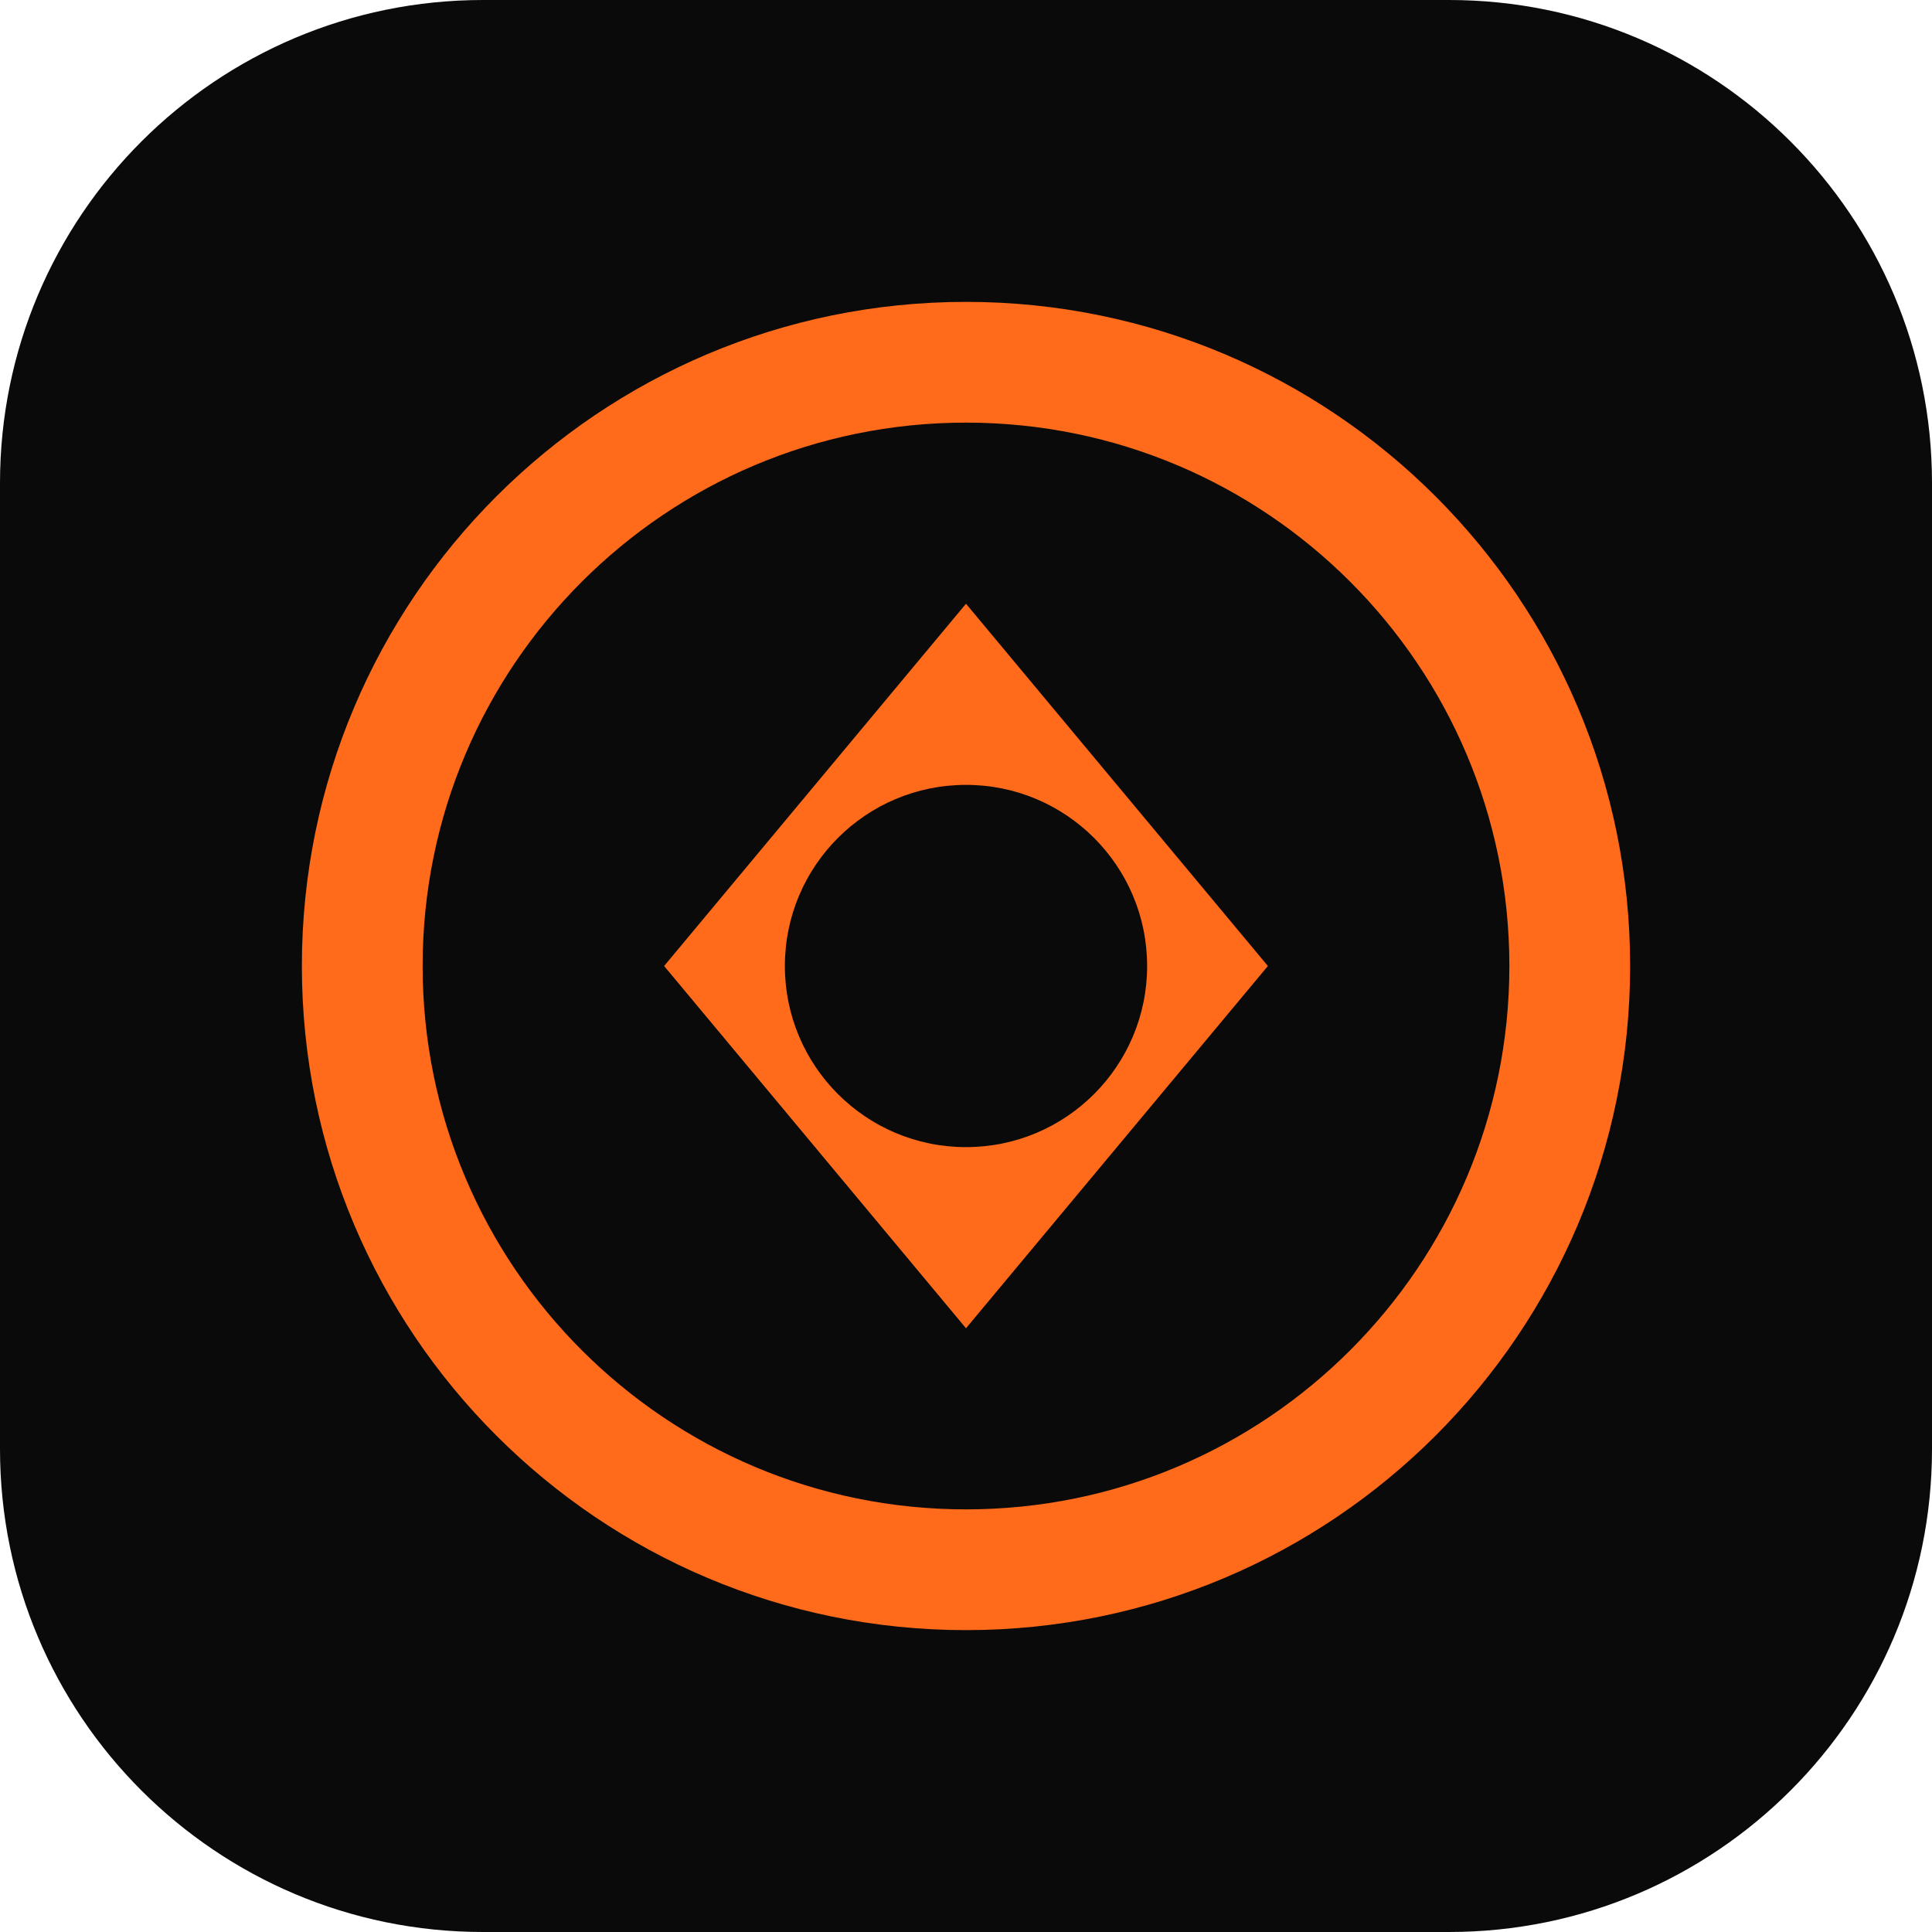
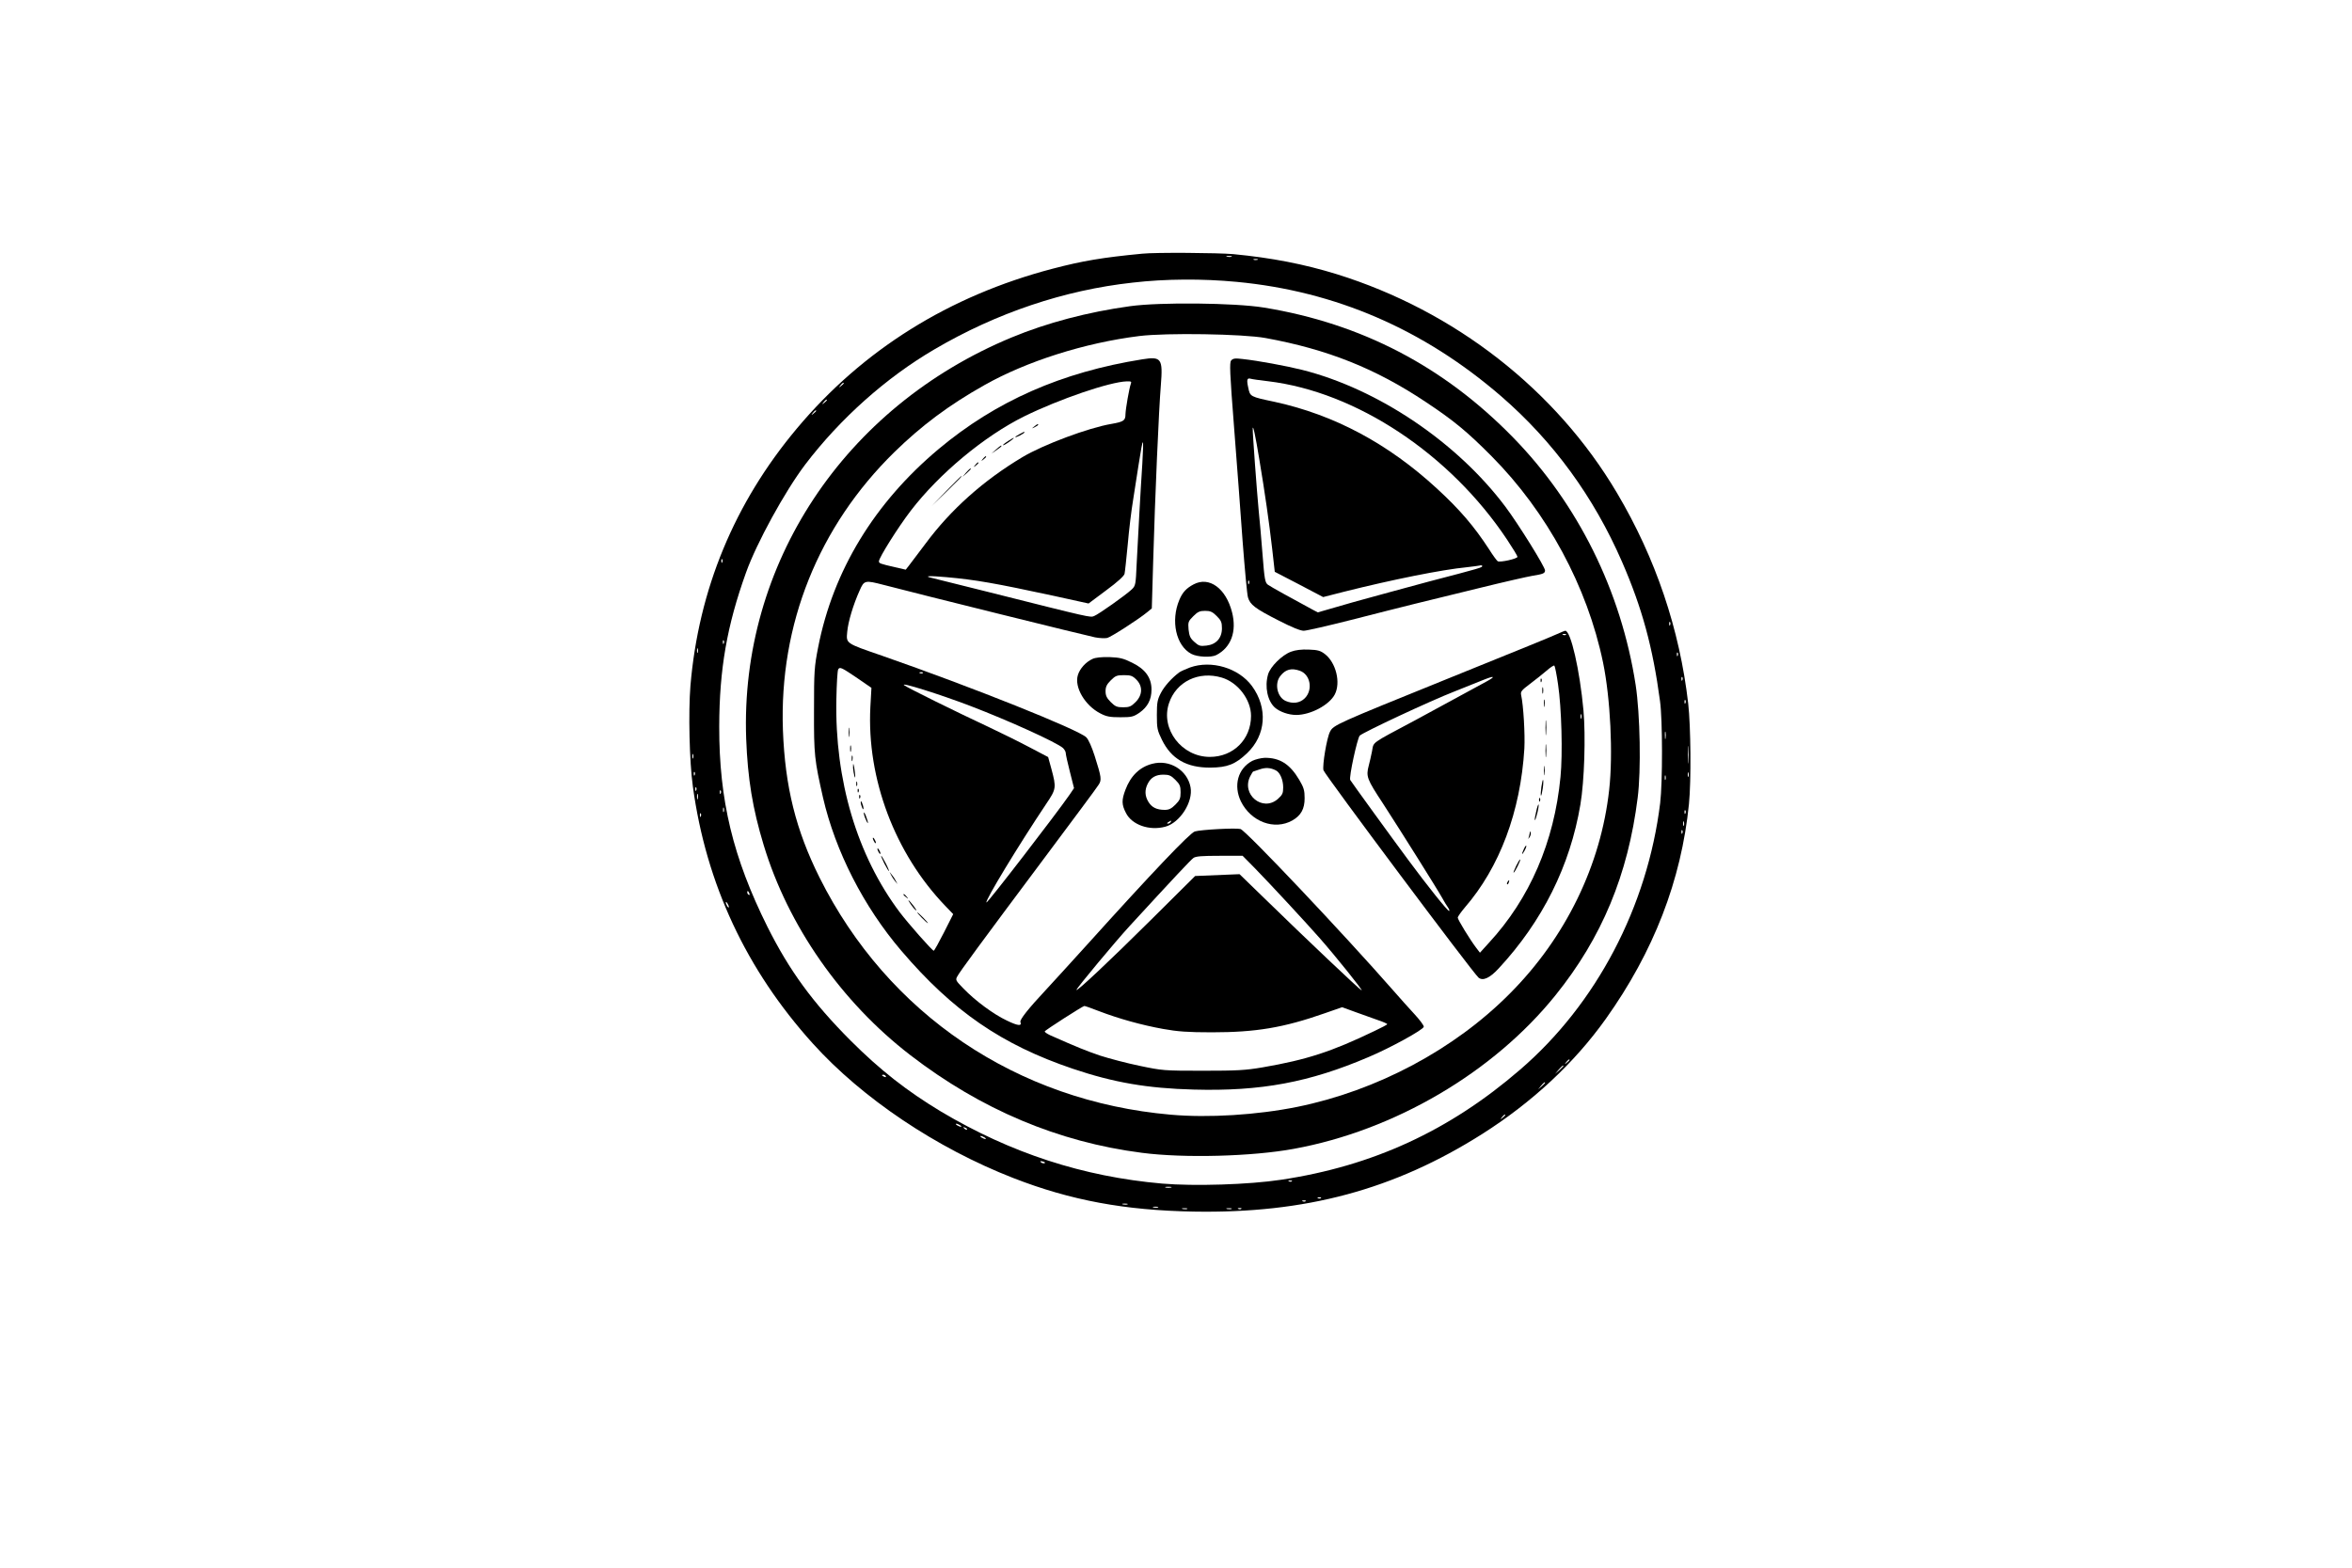
- <svg xmlns="http://www.w3.org/2000/svg" viewBox="0 0 32 32" fill="none">
-   <rect width="32" height="32" rx="8" fill="#0A0A0A" />
-   <circle cx="16" cy="16" r="10" stroke="#FF6B1A" stroke-width="2" />
-   <path d="M11 16 L16 10 L21 16 L16 22 Z" fill="#FF6B1A" />
-   <circle cx="16" cy="16" r="3" fill="#0A0A0A" />
+ <svg xmlns="http://www.w3.org/2000/svg" version="1.0" width="1536pt" height="1024pt" viewBox="0 0 1536 1024" preserveAspectRatio="xMidYMid meet">
+   <g transform="translate(0,1024) scale(0.1,-0.1)" fill="#000000" stroke="none">
+     <path d="M7460 8583 c-261 -25 -390 -47 -585 -98 -676 -177 -1241 -530 -1672 -1045 -407 -486 -641 -1051 -694 -1679 -14 -173 -7 -495 16 -660 87 -636 349 -1196 783 -1677 323 -358 807 -683 1310 -879 375 -146 728 -211 1177 -219 730 -13 1310 143 1885 507 326 207 601 463 807 752 312 438 493 904 543 1404 15 152 12 505 -5 656 -56 485 -212 948 -465 1375 -398 673 -1059 1189 -1830 1429 -214 66 -425 107 -675 131 -100 9 -511 12 -595 3z m583 -20 c-7 -2 -21 -2 -30 0 -10 3 -4 5 12 5 17 0 24 -2 18 -5z m170 -20 c-7 -2 -19 -2 -25 0 -7 3 -2 5 12 5 14 0 19 -2 13 -5z m-138 -144 c647 -61 1222 -310 1727 -746 342 -296 606 -658 791 -1083 131 -301 201 -558 248 -910 17 -121 17 -532 1 -665 -83 -677 -417 -1314 -916 -1743 -461 -398 -961 -628 -1559 -718 -211 -32 -568 -43 -778 -25 -515 45 -988 199 -1443 470 -221 133 -398 271 -592 465 -246 247 -398 455 -542 742 -225 452 -316 828 -315 1309 1 374 50 657 175 1005 69 193 253 529 386 705 228 300 529 569 846 754 404 237 846 386 1293 435 216 25 456 26 678 5z m-2565 -663 c0 -2 -8 -10 -17 -17 -16 -13 -17 -12 -4 4 13 16 21 21 21 13z m-110 -110 c0 -2 -8 -10 -17 -17 -16 -13 -17 -12 -4 4 13 16 21 21 21 13z m-70 -70 c0 -2 -8 -10 -17 -17 -16 -13 -17 -12 -4 4 13 16 21 21 21 13z m-613 -988 c-3 -8 -6 -5 -6 6 -1 11 2 17 5 13 3 -3 4 -12 1 -19z m6190 -410 c-3 -8 -6 -5 -6 6 -1 11 2 17 5 13 3 -3 4 -12 1 -19z m-6180 -120 c-3 -8 -6 -5 -6 6 -1 11 2 17 5 13 3 -3 4 -12 1 -19z m-170 -60 c-3 -7 -5 -2 -5 12 0 14 2 19 5 13 2 -7 2 -19 0 -25z m6400 -20 c-3 -8 -6 -5 -6 6 -1 11 2 17 5 13 3 -3 4 -12 1 -19z m30 -160 c-3 -8 -6 -5 -6 6 -1 11 2 17 5 13 3 -3 4 -12 1 -19z m20 -150 c-3 -8 -6 -5 -6 6 -1 11 2 17 5 13 3 -3 4 -12 1 -19z m-130 -230 c-2 -13 -4 -5 -4 17 -1 22 1 32 4 23 2 -10 2 -28 0 -40z m150 -155 c-2 -27 -3 -5 -3 47 0 52 1 74 3 48 2 -27 2 -69 0 -95z m-6500 25 c-3 -7 -5 -2 -5 12 0 14 2 19 5 13 2 -7 2 -19 0 -25z m10 -110 c-3 -8 -6 -5 -6 6 -1 11 2 17 5 13 3 -3 4 -12 1 -19z m6490 -10 c-3 -7 -5 -2 -5 12 0 14 2 19 5 13 2 -7 2 -19 0 -25z m-150 -20 c-3 -7 -5 -2 -5 12 0 14 2 19 5 13 2 -7 2 -19 0 -25z m-6330 -70 c-3 -8 -6 -5 -6 6 -1 11 2 17 5 13 3 -3 4 -12 1 -19z m160 -20 c-3 -8 -6 -5 -6 6 -1 11 2 17 5 13 3 -3 4 -12 1 -19z m-150 -35 c-3 -10 -5 -4 -5 12 0 17 2 24 5 18 2 -7 2 -21 0 -30z m170 -85 c-3 -7 -5 -2 -5 12 0 14 2 19 5 13 2 -7 2 -19 0 -25z m6280 -10 c-3 -8 -6 -5 -6 6 -1 11 2 17 5 13 3 -3 4 -12 1 -19z m-6430 -20 c-3 -8 -6 -5 -6 6 -1 11 2 17 5 13 3 -3 4 -12 1 -19z m6420 -60 c-3 -7 -5 -2 -5 12 0 14 2 19 5 13 2 -7 2 -19 0 -25z m-10 -50 c-3 -8 -6 -5 -6 6 -1 11 2 17 5 13 3 -3 4 -12 1 -19z m-6093 -394 c3 -8 2 -12 -4 -9 -6 3 -10 10 -10 16 0 14 7 11 14 -7z m-134 -89 c0 -5 -5 -3 -10 5 -5 8 -10 20 -10 25 0 6 5 3 10 -5 5 -8 10 -19 10 -25z m5490 -999 c0 -2 -8 -10 -17 -17 -16 -13 -17 -12 -4 4 13 16 21 21 21 13z m-40 -39 c0 -2 -12 -14 -27 -28 l-28 -24 24 28 c23 25 31 32 31 24z m-4425 -67 c3 -6 -1 -7 -9 -4 -18 7 -21 14 -7 14 6 0 13 -4 16 -10z m4305 -43 c0 -2 -10 -12 -22 -23 l-23 -19 19 23 c18 21 26 27 26 19z m-260 -211 c0 -2 -8 -10 -17 -17 -16 -13 -17 -12 -4 4 13 16 21 21 21 13z m-3560 -66 c8 -5 11 -10 5 -10 -5 0 -17 5 -25 10 -8 5 -10 10 -5 10 6 0 17 -5 25 -10z m45 -28 c-3 -3 -11 0 -18 7 -9 10 -8 11 6 5 10 -3 15 -9 12 -12z m115 -52 c8 -5 11 -10 5 -10 -5 0 -17 5 -25 10 -8 5 -10 10 -5 10 6 0 17 -5 25 -10z m391 -168 c-7 -2 -18 1 -23 6 -8 8 -4 9 13 5 13 -4 18 -8 10 -11z m1616 -118 c-3 -3 -12 -4 -19 -1 -8 3 -5 6 6 6 11 1 17 -2 13 -5z m-789 -41 c-10 -2 -26 -2 -35 0 -10 3 -2 5 17 5 19 0 27 -2 18 -5z m979 -69 c-3 -3 -12 -4 -19 -1 -8 3 -5 6 6 6 11 1 17 -2 13 -5z m-100 -20 c-3 -3 -12 -4 -19 -1 -8 3 -5 6 6 6 11 1 17 -2 13 -5z m-1164 -21 c-7 -2 -21 -2 -30 0 -10 3 -4 5 12 5 17 0 24 -2 18 -5z m200 -20 c-7 -2 -21 -2 -30 0 -10 3 -4 5 12 5 17 0 24 -2 18 -5z m190 -10 c-7 -2 -21 -2 -30 0 -10 3 -4 5 12 5 17 0 24 -2 18 -5z m290 0 c-7 -2 -21 -2 -30 0 -10 3 -4 5 12 5 17 0 24 -2 18 -5z m64 1 c-3 -3 -12 -4 -19 -1 -8 3 -5 6 6 6 11 1 17 -2 13 -5z" />
+     <path d="M7380 8240 c-277 -38 -544 -109 -773 -204 -1095 -454 -1775 -1483 -1734 -2621 10 -262 42 -457 114 -694 159 -527 507 -1026 958 -1373 461 -355 966 -568 1512 -638 276 -36 723 -24 993 26 658 120 1304 500 1709 1004 302 375 473 786 536 1289 23 179 16 545 -13 736 -95 615 -377 1184 -801 1618 -453 464 -990 744 -1627 848 -190 31 -680 36 -874 9z m885 -208 c405 -74 718 -199 1045 -417 184 -122 271 -194 431 -355 363 -366 625 -851 728 -1348 48 -233 66 -597 40 -830 -54 -492 -284 -966 -649 -1332 -362 -365 -867 -634 -1388 -740 -263 -53 -579 -73 -827 -51 -1004 88 -1847 657 -2293 1549 -155 311 -225 593 -239 962 -25 691 232 1331 728 1817 177 173 356 307 587 437 276 156 657 277 1012 321 177 22 678 14 825 -13z" />
+     <path d="M7460 7893 c-527 -84 -956 -273 -1330 -586 -419 -351 -689 -794 -787 -1295 -25 -128 -27 -155 -27 -412 -1 -292 3 -323 59 -571 81 -350 265 -711 511 -999 337 -395 656 -614 1120 -771 267 -90 487 -128 790 -136 439 -12 755 47 1143 213 140 59 355 177 359 197 2 8 -26 45 -61 83 -35 38 -97 107 -137 153 -325 371 -964 1047 -999 1056 -33 8 -257 -4 -298 -16 -33 -10 -280 -270 -703 -739 -107 -118 -228 -251 -269 -295 -116 -124 -173 -196 -167 -211 11 -28 -17 -25 -89 10 -85 40 -205 128 -283 209 -50 51 -53 56 -41 78 16 31 152 216 569 774 185 248 345 462 354 478 22 32 19 50 -25 189 -19 59 -40 107 -55 122 -51 50 -743 327 -1334 533 -241 83 -234 79 -227 157 6 65 39 176 81 269 29 67 35 68 155 37 224 -59 1334 -334 1382 -343 30 -6 66 -7 80 -4 25 6 208 124 262 169 l29 24 9 309 c12 421 37 992 50 1148 14 175 4 190 -121 170z m-75 -160 c-10 -26 -34 -163 -35 -199 0 -41 -12 -49 -92 -63 -149 -25 -446 -136 -581 -217 -256 -153 -468 -343 -632 -564 -47 -63 -96 -128 -108 -143 l-22 -28 -70 16 c-99 23 -105 25 -105 39 0 23 125 222 207 329 186 243 482 489 743 618 228 112 558 225 669 228 28 1 32 -2 26 -16z m75 -523 c-12 -178 -28 -481 -37 -655 -6 -134 -7 -141 -32 -165 -39 -37 -217 -163 -246 -174 -26 -10 -11 -14 -690 157 -187 47 -353 88 -369 92 -59 13 -15 15 95 5 190 -17 315 -39 696 -121 l232 -51 115 86 c75 55 117 94 120 108 3 13 12 100 21 193 8 94 24 225 35 290 10 66 26 167 35 225 31 198 36 201 25 10z m-1859 -1401 l90 -62 -7 -126 c-24 -467 160 -956 490 -1299 l51 -53 -60 -119 c-33 -65 -63 -119 -67 -120 -10 0 -165 176 -222 251 -279 371 -425 863 -414 1392 2 100 7 188 12 195 11 18 22 12 127 -59z m426 35 c-3 -3 -12 -4 -19 -1 -8 3 -5 6 6 6 11 1 17 -2 13 -5z m312 -216 c251 -96 561 -237 603 -274 10 -10 18 -24 18 -33 0 -9 12 -64 27 -122 l27 -107 -29 -43 c-88 -127 -537 -710 -543 -704 -11 10 211 376 391 645 65 96 66 105 34 225 l-22 80 -120 63 c-66 35 -187 95 -270 134 -212 99 -526 254 -550 272 -32 24 233 -59 434 -136z m1857 -1060 c106 -109 332 -353 420 -453 103 -117 289 -348 276 -344 -12 4 -370 343 -627 594 l-170 165 -145 -6 -145 -6 -290 -288 c-269 -267 -485 -470 -485 -456 0 11 255 317 346 416 292 318 400 433 418 446 15 11 57 14 171 14 l150 0 81 -82z m-1018 -933 c128 -49 279 -91 418 -116 95 -17 159 -22 319 -22 286 0 467 30 735 124 l115 40 85 -31 c47 -17 113 -41 148 -53 34 -11 62 -24 62 -27 -1 -3 -38 -23 -83 -44 -280 -135 -442 -188 -732 -238 -112 -19 -166 -22 -390 -22 -254 0 -264 1 -412 32 -83 17 -200 48 -259 67 -93 32 -148 54 -326 133 -21 10 -37 21 -35 25 2 8 246 164 258 166 4 1 48 -15 97 -34z" />
+     <path d="M6754 7454 c-18 -14 -18 -15 4 -4 12 6 22 13 22 15 0 8 -5 6 -26 -11z" />
+     <path d="M6658 7404 c-38 -20 -36 -28 2 -9 17 9 30 18 30 20 0 7 -1 6 -32 -11z" />
+     <path d="M6583 7359 c-35 -22 -46 -37 -15 -20 22 13 58 40 52 41 -3 0 -20 -10 -37 -21z" />
+     <path d="M6505 7304 l-30 -26 33 22 c17 12 32 23 32 26 0 7 -4 5 -35 -22z" />
+     <path d="M6419 7243 c-13 -16 -12 -17 4 -4 9 7 17 15 17 17 0 8 -8 3 -21 -13z" />
+     <path d="M6369 7203 c-13 -16 -12 -17 4 -4 9 7 17 15 17 17 0 8 -8 3 -21 -13z" />
+     <path d="M6309 7153 l-24 -28 28 24 c15 14 27 26 27 28 0 8 -8 1 -31 -24z" />
+     <path d="M6180 7033 l-95 -98 98 95 c90 88 102 100 94 100 -1 0 -45 -44 -97 -97z" />
+     <path d="M5543 5455 c0 -27 2 -38 4 -22 2 15 2 37 0 50 -2 12 -4 0 -4 -28z" />
+     <path d="M5552 5350 c0 -19 2 -27 5 -17 2 9 2 25 0 35 -3 9 -5 1 -5 -18z" />
+     <path d="M5562 5285 c0 -16 2 -22 5 -12 2 9 2 23 0 30 -3 6 -5 -1 -5 -18z" />
+     <path d="M5571 5224 c1 -16 5 -40 9 -54 6 -17 7 -9 3 25 -6 56 -14 74 -12 29z" />
+     <path d="M5592 5120 c0 -14 2 -19 5 -12 2 6 2 18 0 25 -3 6 -5 1 -5 -13z" />
+     <path d="M5601 5074 c0 -11 3 -14 6 -6 3 7 2 16 -1 19 -3 4 -6 -2 -5 -13z" />
+     <path d="M5611 5034 c0 -11 3 -14 6 -6 3 7 2 16 -1 19 -3 4 -6 -2 -5 -13z" />
+     <path d="M5621 5000 c0 -8 4 -24 9 -35 5 -13 9 -14 9 -5 0 8 -4 24 -9 35 -5 13 -9 14 -9 5z" />
+     <path d="M5641 4930 c0 -8 6 -28 14 -45 17 -39 18 -21 0 25 -7 19 -14 28 -14 20z" />
+     <path d="M5700 4765 c0 -5 5 -17 10 -25 5 -8 10 -10 10 -5 0 6 -5 17 -10 25 -5 8 -10 11 -10 5z" />
+     <path d="M5730 4695 c0 -5 5 -17 10 -25 5 -8 10 -10 10 -5 0 6 -5 17 -10 25 -5 8 -10 11 -10 5z" />
+     <path d="M5775 4600 c14 -27 28 -50 30 -50 3 0 -6 23 -20 50 -14 28 -28 50 -30 50 -3 0 6 -22 20 -50z" />
+     <path d="M5819 4525 c5 -11 17 -29 26 -40 l16 -20 -10 20 c-5 11 -17 29 -26 40 l-16 20 10 -20z" />
+     <path d="M5900 4396 c0 -2 8 -10 18 -17 15 -13 16 -12 3 4 -13 16 -21 21 -21 13z" />
+     <path d="M5950 4330 c11 -16 26 -33 32 -36 7 -4 -1 9 -16 29 -34 44 -46 50 -16 7z" />
+     <path d="M6020 4245 c19 -19 36 -35 39 -35 3 0 -10 16 -29 35 -19 19 -36 35 -39 35 -3 0 10 -16 29 -35z" />
+     <path d="M8040 7885 c-11 -14 -9 -76 19 -433 18 -229 43 -565 56 -747 14 -181 29 -347 35 -367 14 -48 46 -73 204 -153 82 -42 138 -65 160 -65 18 0 157 32 307 70 151 39 339 86 419 106 80 19 271 66 425 104 154 38 308 73 343 79 69 11 82 16 82 35 0 23 -172 300 -258 415 -315 421 -832 770 -1328 895 -104 26 -288 60 -389 71 -50 6 -63 4 -75 -10z m240 -135 c577 -69 1190 -475 1563 -1036 37 -56 67 -105 67 -111 0 -13 -114 -38 -129 -29 -6 4 -32 39 -57 79 -97 149 -191 259 -339 395 -320 295 -671 482 -1060 567 -161 34 -161 34 -173 92 -12 53 -8 66 16 59 10 -3 60 -10 112 -16z m-56 -510 c37 -221 64 -410 84 -584 l17 -151 158 -82 158 -83 137 35 c315 79 637 144 802 160 36 4 73 9 83 11 9 3 17 1 17 -3 0 -10 -5 -12 -350 -102 -146 -39 -368 -100 -495 -135 l-229 -66 -36 19 c-130 70 -271 148 -289 161 -19 14 -23 31 -36 200 -8 102 -19 230 -25 285 -11 114 -41 518 -39 537 2 25 18 -49 43 -202z m-67 -812 c-3 -8 -6 -5 -6 6 -1 11 2 17 5 13 3 -3 4 -12 1 -19z" />
+     <path d="M7795 6423 c-47 -25 -72 -51 -93 -101 -58 -137 -22 -300 78 -353 39 -21 129 -25 163 -8 97 50 135 154 103 280 -40 156 -149 236 -251 182z m151 -207 c29 -29 34 -41 34 -80 0 -64 -38 -106 -101 -113 -41 -5 -50 -2 -79 24 -27 24 -33 38 -38 81 -4 49 -2 54 31 87 29 29 42 35 77 35 34 0 48 -6 76 -34z" />
+     <path d="M10170 6099 c-51 -23 -206 -86 -720 -294 -724 -293 -742 -301 -764 -344 -21 -39 -51 -220 -43 -252 8 -29 976 -1324 1013 -1355 28 -23 73 -3 131 60 286 308 467 671 534 1071 26 154 35 447 20 615 -24 263 -83 521 -119 520 -4 0 -27 -10 -52 -21z m57 -5 c-3 -3 -12 -4 -19 -1 -8 3 -5 6 6 6 11 1 17 -2 13 -5z m-52 -324 c23 -154 31 -454 16 -605 -41 -425 -201 -795 -468 -1084 l-58 -64 -26 34 c-40 53 -119 182 -119 195 0 7 21 36 46 66 228 263 364 627 389 1038 5 94 -6 282 -21 350 -5 22 3 32 58 73 35 26 83 65 108 86 25 22 48 37 51 33 4 -4 15 -59 24 -122z m-470 17 c-100 -55 -301 -164 -460 -250 -302 -161 -272 -140 -285 -205 -6 -31 -16 -73 -21 -92 -19 -72 -13 -88 93 -249 118 -182 359 -566 388 -619 11 -20 27 -47 36 -59 9 -13 12 -23 7 -23 -10 0 -139 161 -264 330 -104 140 -373 511 -381 525 -10 16 46 273 62 290 23 22 458 226 620 289 80 32 165 66 190 76 72 29 80 22 15 -13z m622 -239 c-3 -7 -5 -2 -5 12 0 14 2 19 5 13 2 -7 2 -19 0 -25z" />
+     <path d="M10061 5794 c0 -11 3 -14 6 -6 3 7 2 16 -1 19 -3 4 -6 -2 -5 -13z" />
+     <path d="M10072 5730 c0 -19 2 -27 5 -17 2 9 2 25 0 35 -3 9 -5 1 -5 -18z" />
+     <path d="M10083 5645 c0 -22 2 -30 4 -17 2 12 2 30 0 40 -3 9 -5 -1 -4 -23z" />
+     <path d="M10093 5485 c0 -44 2 -61 4 -37 2 23 2 59 0 80 -2 20 -4 1 -4 -43z" />
+     <path d="M10093 5335 c0 -38 2 -53 4 -32 2 20 2 52 0 70 -2 17 -4 1 -4 -38z" />
+     <path d="M10083 5205 c0 -27 2 -38 4 -22 2 15 2 37 0 50 -2 12 -4 0 -4 -28z" />
+     <path d="M10066 5099 c-4 -28 -5 -53 -3 -56 3 -2 8 19 12 47 4 28 5 53 2 56 -2 3 -7 -19 -11 -47z" />
+     <path d="M10051 5014 c0 -11 3 -14 6 -6 3 7 2 16 -1 19 -3 4 -6 -2 -5 -13z" />
+     <path d="M10032 4938 c-7 -28 -11 -53 -8 -55 2 -2 9 19 16 47 7 28 10 53 8 55 -3 3 -10 -18 -16 -47z" />
+     <path d="M9991 4803 c-1 -6 -4 -20 -7 -30 -5 -17 -5 -17 6 0 6 10 9 23 6 30 -3 9 -5 9 -5 0z" />
+     <path d="M9952 4695 c-17 -37 -14 -45 4 -12 9 16 14 31 11 33 -2 2 -9 -7 -15 -21z" />
+     <path d="M9902 4585 c-12 -25 -20 -45 -17 -45 7 0 47 81 43 86 -3 2 -14 -17 -26 -41z" />
+     <path d="M9845 4479 c-4 -6 -5 -12 -2 -15 2 -3 7 2 10 11 7 17 1 20 -8 4z" />
+     <path d="M8431 5983 c-58 -21 -136 -98 -150 -149 -23 -81 -3 -173 45 -216 32 -28 90 -48 139 -48 94 0 216 65 252 134 40 77 8 208 -65 264 -29 22 -46 27 -106 29 -46 2 -87 -3 -115 -14z m57 -124 c70 -24 88 -125 33 -180 -32 -32 -79 -38 -126 -17 -54 25 -73 113 -34 162 34 44 72 54 127 35z" />
+     <path d="M7135 5936 c-44 -20 -83 -63 -96 -106 -24 -79 47 -199 147 -250 40 -21 63 -25 131 -25 74 0 85 3 125 30 53 38 78 85 78 151 0 77 -40 133 -126 175 -58 29 -81 34 -149 37 -52 1 -91 -3 -110 -12z m286 -135 c43 -43 41 -101 -5 -147 -29 -29 -41 -34 -81 -34 -40 0 -52 5 -81 34 -26 26 -34 42 -34 71 0 29 8 45 34 71 30 30 40 34 86 34 44 0 56 -4 81 -29z" />
+     <path d="M7771 5880 c-29 -11 -60 -25 -70 -32 -49 -37 -96 -89 -119 -133 -23 -44 -27 -62 -27 -145 0 -88 3 -101 33 -162 61 -125 161 -183 317 -182 110 1 162 21 239 94 124 118 137 295 32 439 -87 118 -265 171 -405 121z m208 -66 c105 -31 191 -144 191 -250 0 -153 -115 -268 -269 -268 -184 0 -323 182 -267 350 47 142 194 213 345 168z" />
+     <path d="M8178 5270 c-94 -50 -124 -161 -74 -265 66 -133 219 -190 336 -124 56 32 80 75 80 145 0 51 -5 69 -35 120 -61 103 -127 145 -226 144 -24 -1 -61 -10 -81 -20z m154 -62 c27 -13 48 -62 48 -111 0 -39 -5 -49 -35 -76 -100 -87 -241 31 -180 149 9 17 17 30 18 30 1 0 20 7 42 14 39 14 72 12 107 -6z" />
+     <path d="M7525 5251 c-82 -21 -141 -79 -175 -169 -26 -68 -25 -98 3 -152 39 -78 153 -118 257 -90 96 26 183 162 165 258 -21 112 -137 183 -250 153z m151 -105 c29 -29 34 -41 34 -81 0 -40 -5 -52 -34 -81 -26 -26 -42 -34 -69 -34 -53 0 -85 16 -107 52 -24 39 -25 78 -5 118 21 42 53 60 103 60 37 0 50 -6 78 -34z m-31 -276 c-3 -5 -12 -10 -18 -10 -7 0 -6 4 3 10 19 12 23 12 15 0z" />
+   </g>
</svg>
